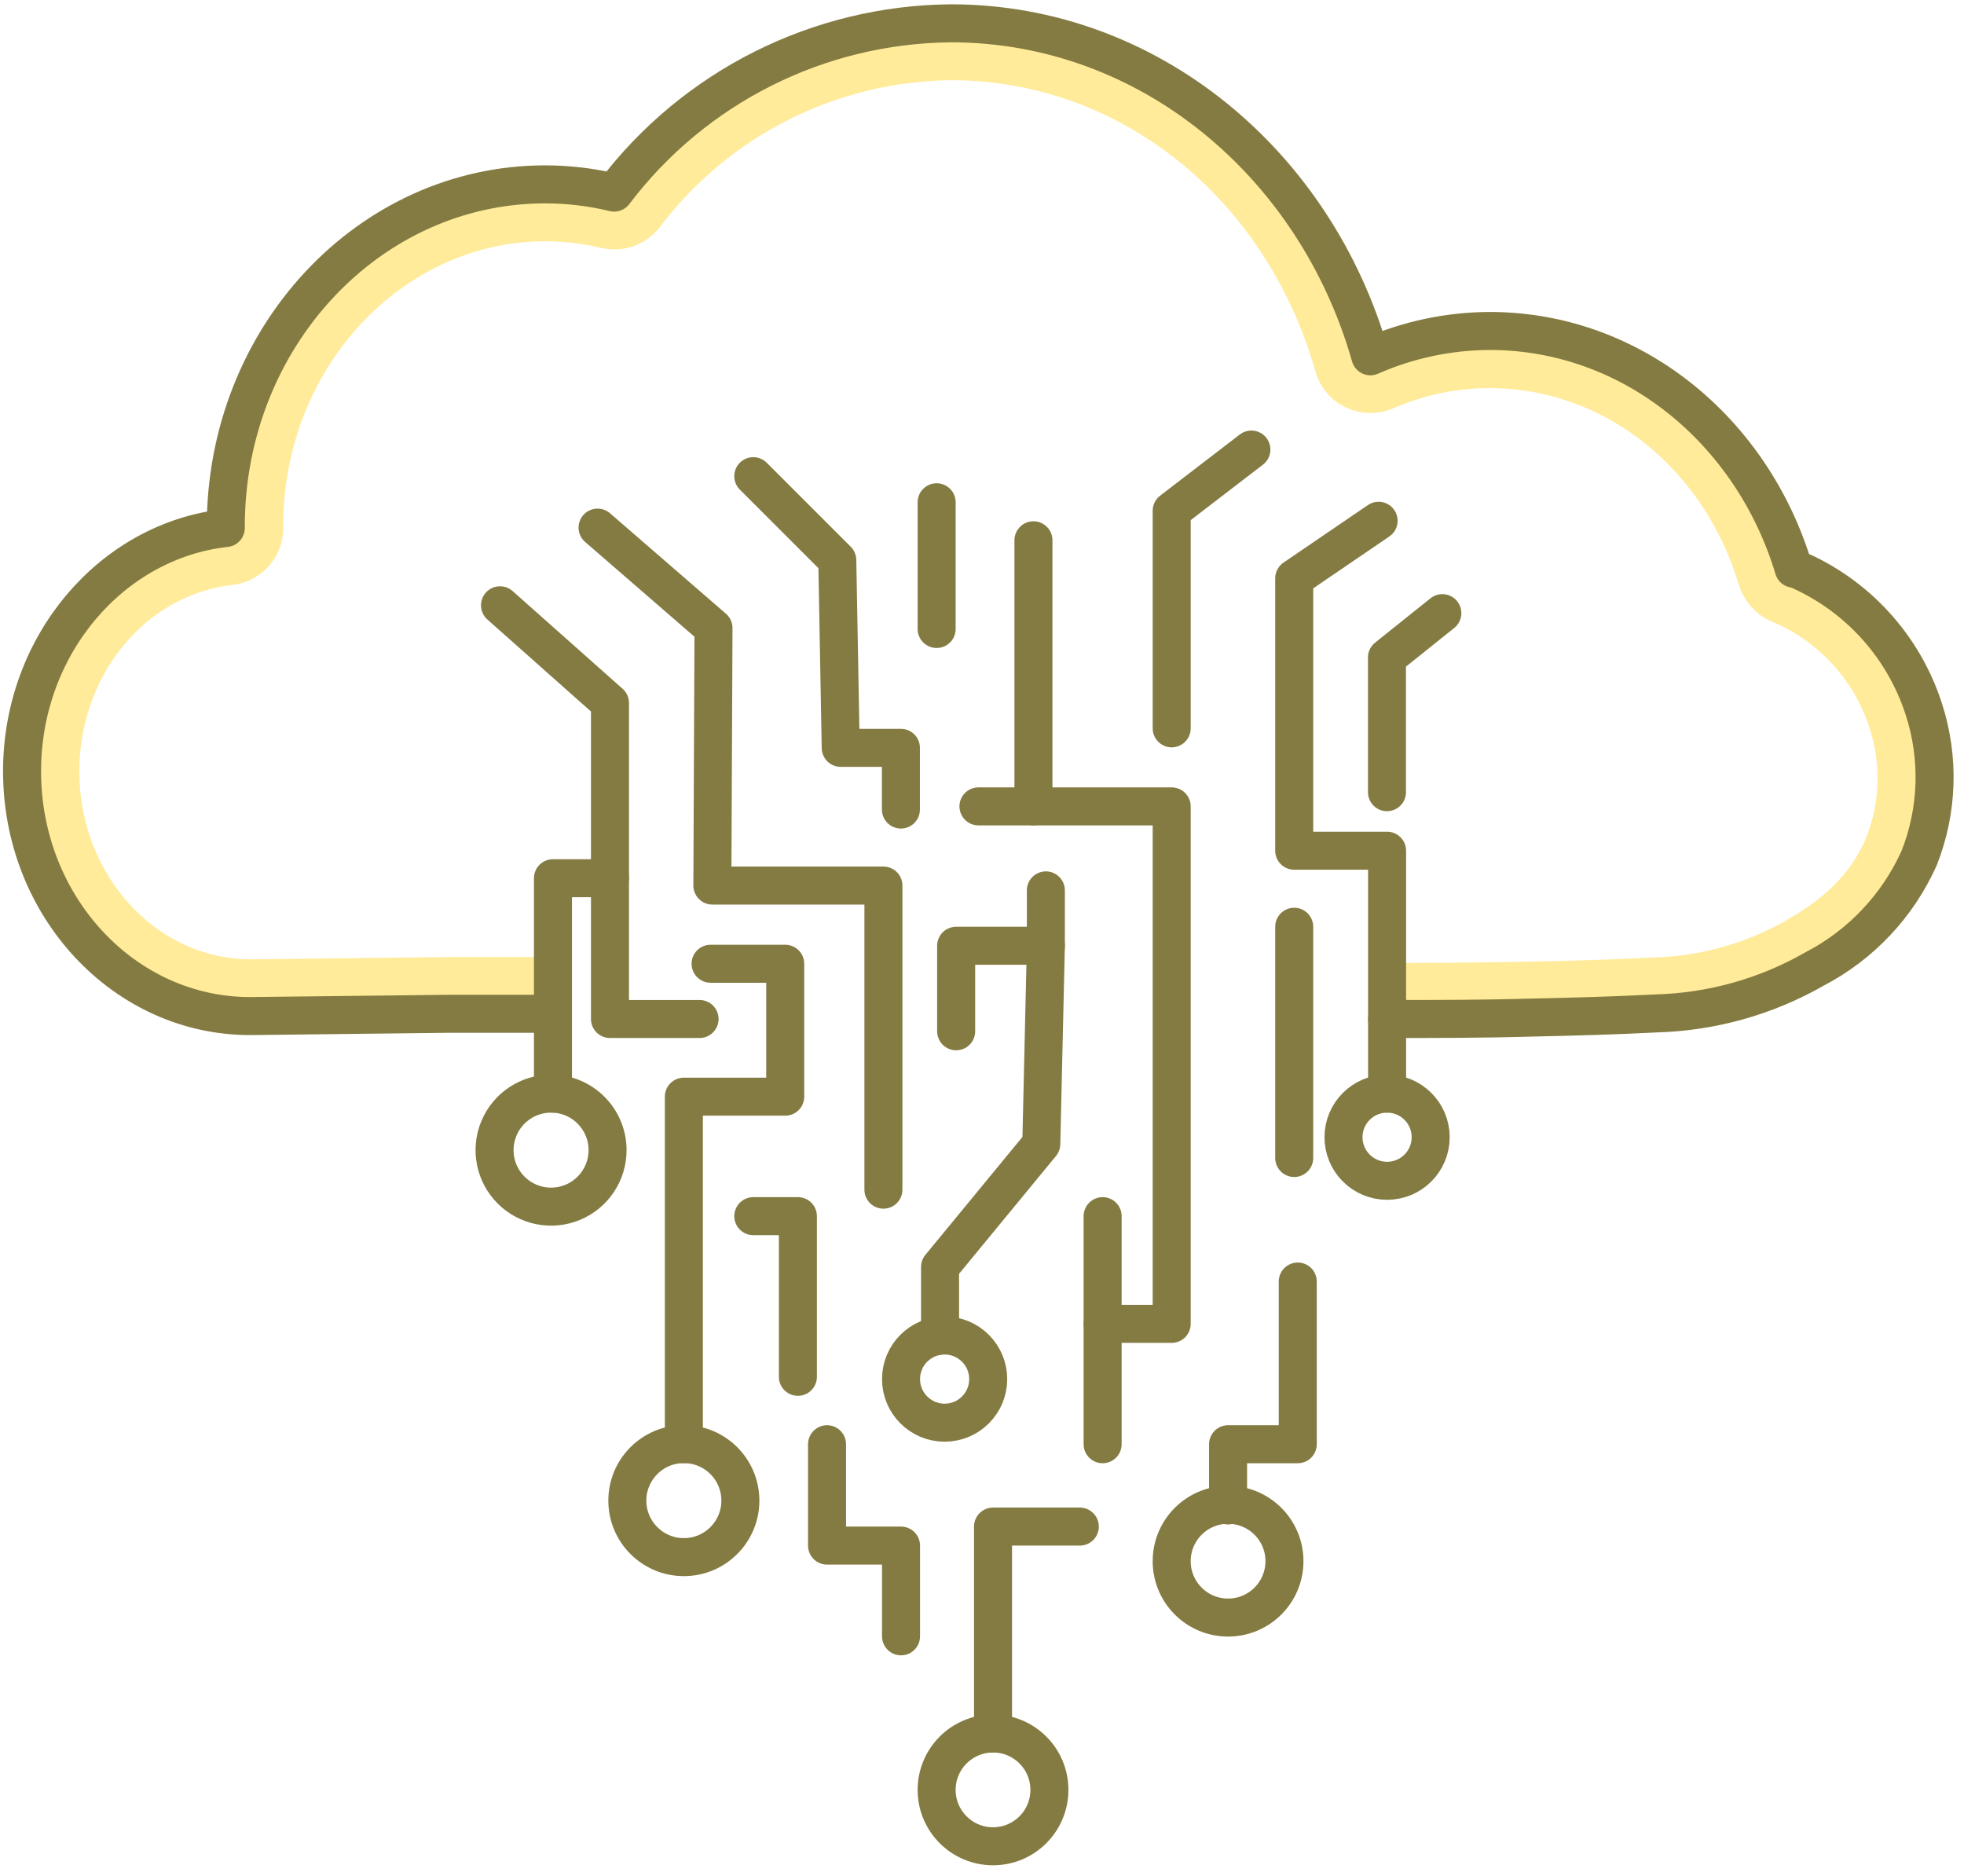
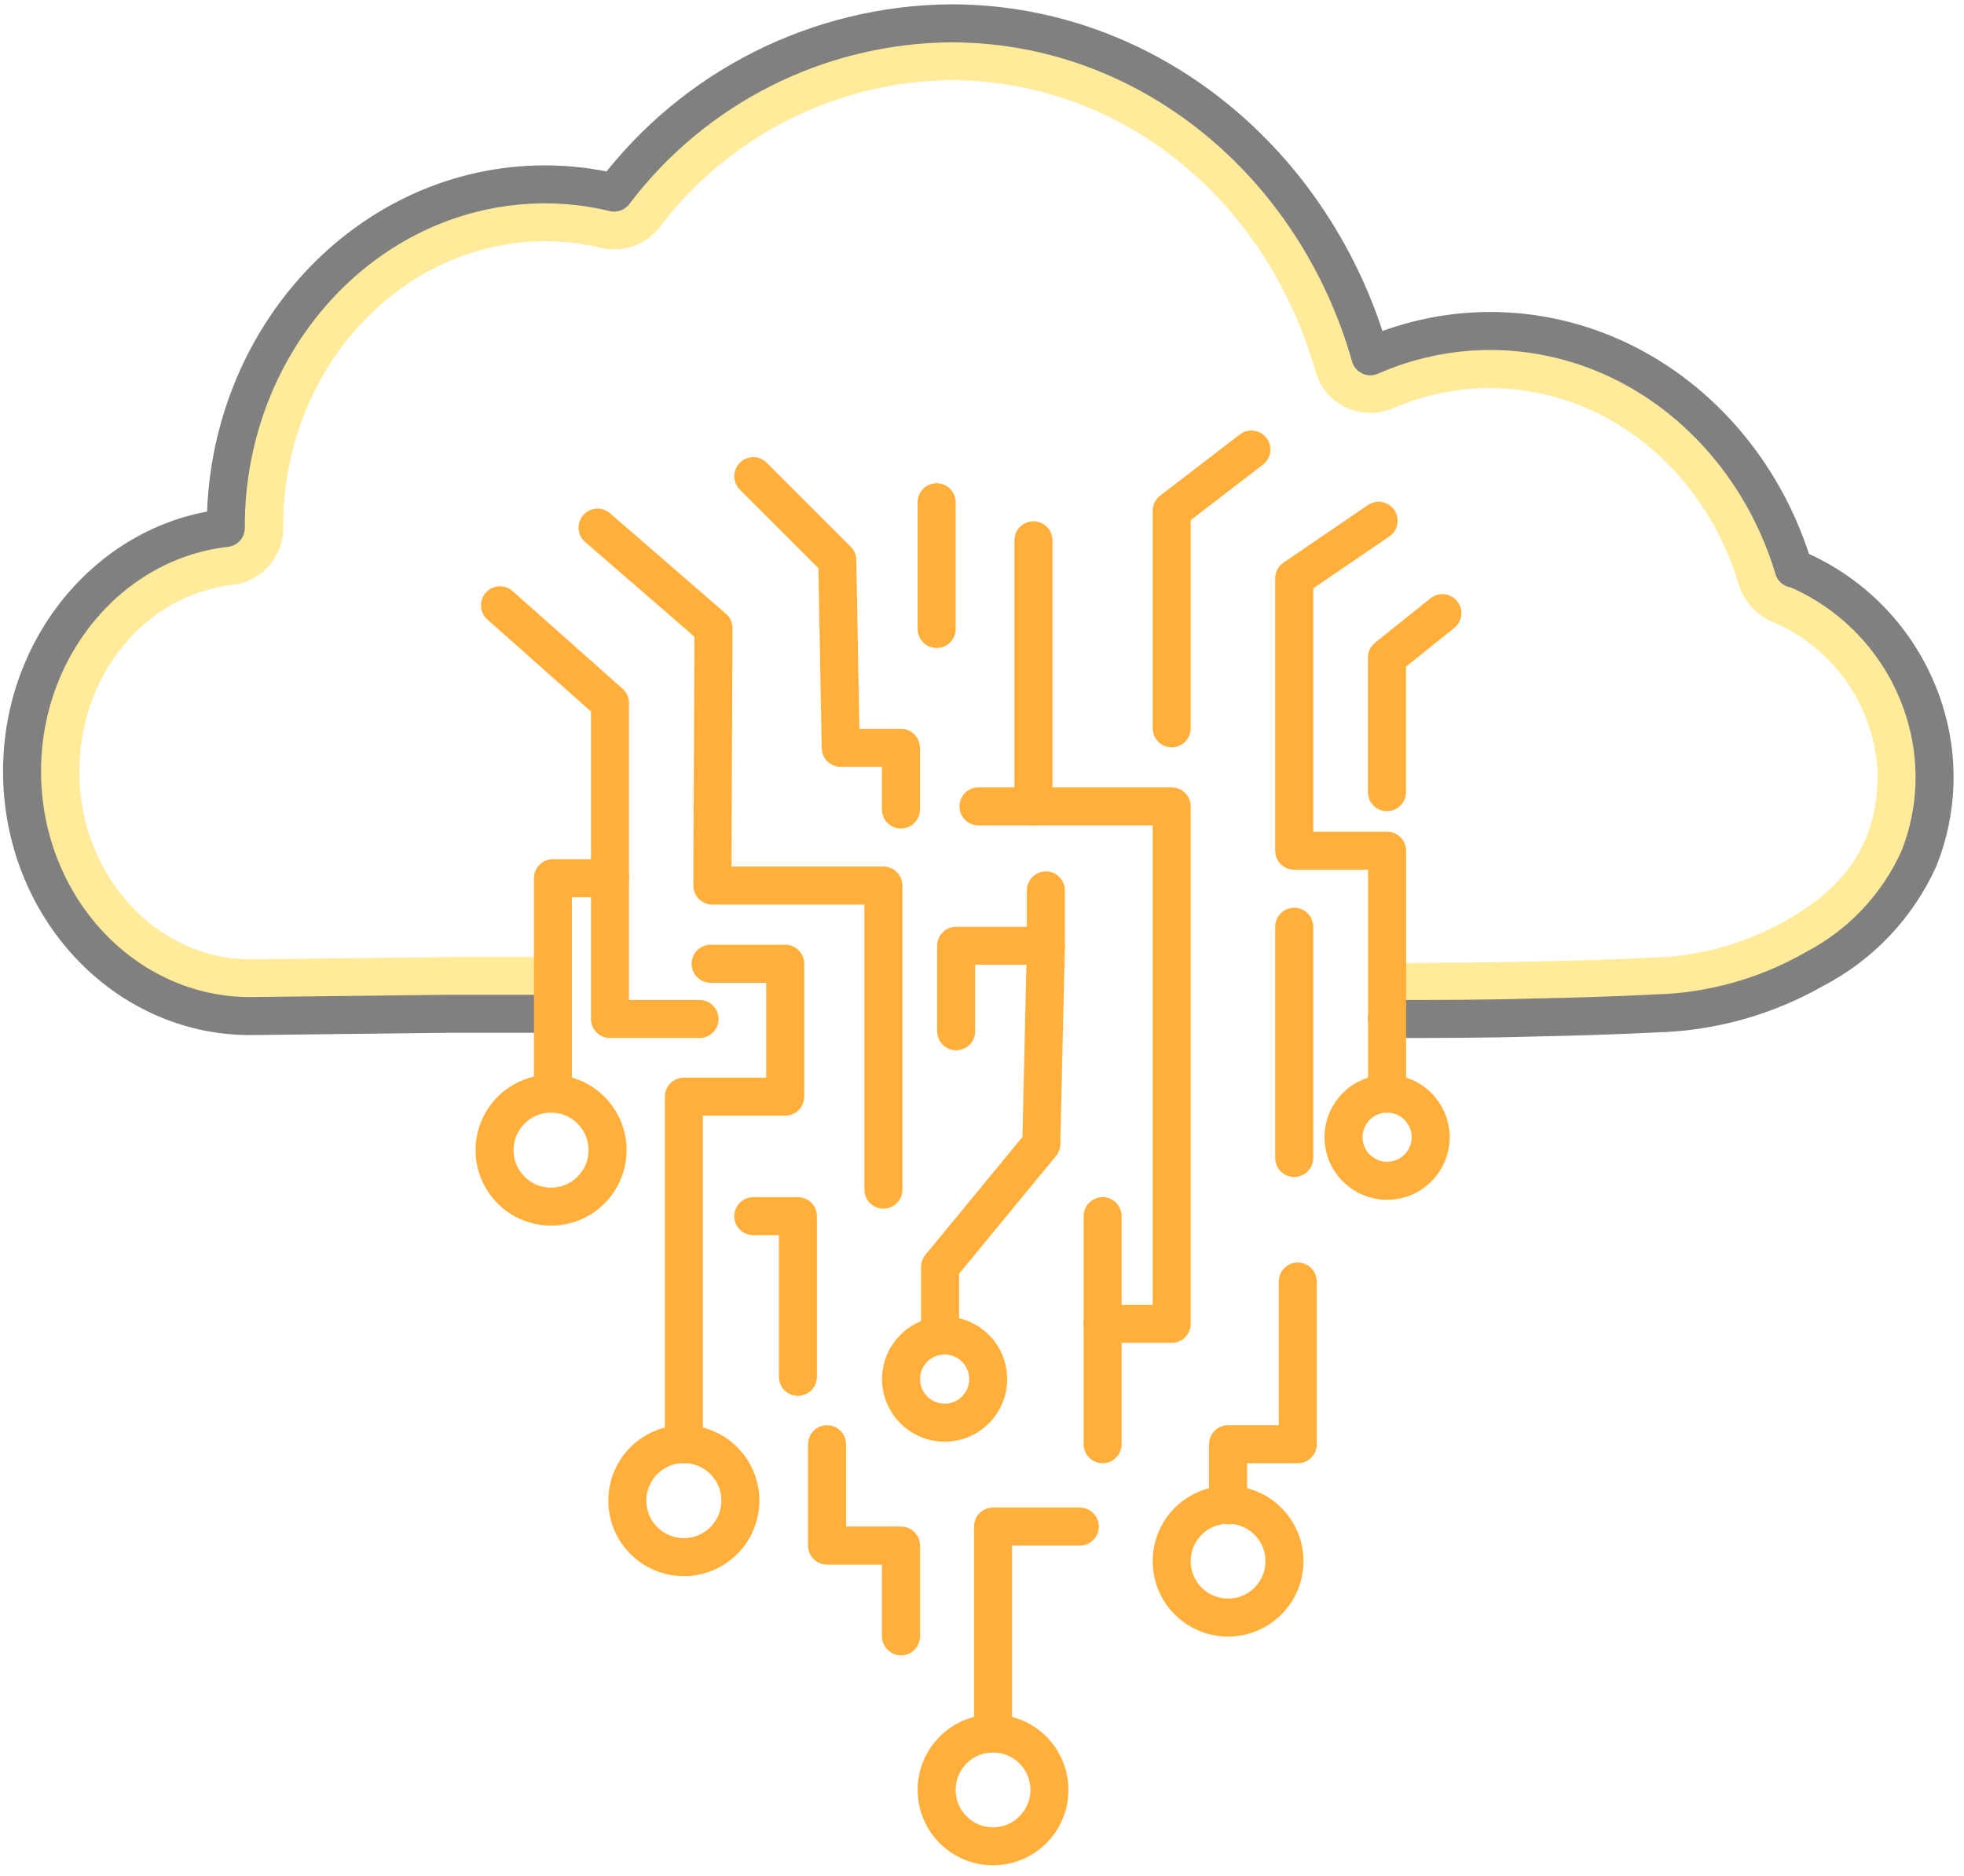
<svg xmlns="http://www.w3.org/2000/svg" width="155px" height="148px" viewBox="0 0 155 148" version="1.1">
  <g id="Page-1" stroke="none" stroke-width="1" fill="none" fill-rule="evenodd">
    <g id="_Group_223" transform="translate(1, 1)">
      <g id="_Group_224" fill="#FFEB99" fill-rule="nonzero">
        <path d="M151.31,54.82 C149.655,49.73 145.882,45.604 140.96,43.5 C137.47,32.21 127.7,24.64 116.57,24.64 C113.456,24.64 110.371,25.248 107.49,26.43 C102.8,10.8 89.49,0.33 74.06,0.33 C63.565,0.406 53.69,5.312 47.29,13.63 C38.673,11.704 29.689,14.593 23.81,21.18 C19.027,26.382 16.363,33.184 16.34,40.25 C7.14,41.54 0.26,49.9 0.26,59.89 C0.26,70.82 8.56,79.71 18.8,79.71 L34.38,79.53 L42.8,79.53 L42.8,74.53 L34.66,74.53 L18.77,74.71 C11.32,74.71 5.26,68.06 5.26,59.89 C5.26,52.28 10.46,45.95 17.35,45.16 C19.625,44.901 21.344,42.979 21.35,40.69 C21.355,40.627 21.355,40.563 21.35,40.5 C21.35,28.11 30.66,18.04 42.06,18.04 C43.546,18.046 45.025,18.224 46.47,18.57 C48.182,18.963 49.966,18.332 51.05,16.95 C56.502,9.722 64.997,5.43 74.05,5.33 C87.35,5.33 98.91,14.58 102.82,28.33 C103.174,29.578 104.054,30.611 105.23,31.16 C106.4,31.712 107.75,31.737 108.94,31.23 C111.343,30.179 113.937,29.634 116.56,29.63 C125.56,29.63 133.46,35.88 136.24,45.18 C136.682,46.576 137.751,47.686 139.13,48.18 C142.642,49.745 145.328,52.724 146.52,56.38 C147.471,59.216 147.39,62.298 146.29,65.08 C144.75,68.81 141.72,70.6 139.9,71.68 C136.71,73.478 133.13,74.47 129.47,74.57 C125.91,74.75 122.39,74.84 119.72,74.89 C116.44,74.96 112.99,74.99 109.24,75 L109.24,80 C113.03,80 116.5,80 119.82,79.89 C122.53,79.83 126.1,79.75 129.72,79.56 C134.194,79.436 138.567,78.206 142.45,75.98 C146.201,74.016 149.182,70.845 150.91,66.98 C152.478,63.102 152.619,58.793 151.31,54.82 Z M16.31,40.69 C16.328,40.911 16.372,41.129 16.44,41.34 C16.373,41.13 16.339,40.911 16.34,40.69 L16.31,40.69 Z" id="_Compound_Path_30" />
      </g>
-       <path d="M108.47,79.42 C112.26,79.42 116.04,79.42 119.82,79.31 C123.12,79.24 126.42,79.15 129.71,78.98 C134.103,78.86 138.397,77.654 142.21,75.47 C145.867,73.566 148.774,70.483 150.46,66.72 C151.946,62.966 152.077,58.811 150.83,54.97 C149.223,49.975 145.521,45.927 140.69,43.88 L140.63,43.88 L140.56,43.88 C137.3,33 127.8,25.12 116.56,25.12 C113.319,25.134 110.116,25.814 107.15,27.12 C102.83,11.91 89.65,0.84 74.05,0.84 C63.596,0.926 53.776,5.862 47.47,14.2 C45.689,13.77 43.863,13.552 42.03,13.55 C28.11,13.55 16.82,25.65 16.82,40.55 C16.82,40.55 16.82,40.63 16.82,40.67 C7.82,41.67 0.74,49.9 0.74,59.87 C0.74,70.54 8.8,79.19 18.74,79.19 L34.37,79.01 L42.61,79.01" id="_Path_981" stroke="#847B42" stroke-width="3" stroke-linecap="round" stroke-linejoin="round" />
-       <path d="M46.95,89.76 C46.954,91.565 45.87,93.194 44.204,93.888 C42.537,94.581 40.617,94.202 39.34,92.927 C38.062,91.652 37.679,89.733 38.369,88.066 C39.058,86.398 40.685,85.31 42.49,85.31 C44.949,85.31 46.944,87.301 46.95,89.76 Z" id="_Path_982" stroke="#847B42" stroke-width="3" stroke-linecap="round" stroke-linejoin="round" />
-       <path d="M57.43,117.43 C57.43,119.893 55.433,121.89 52.97,121.89 C50.507,121.89 48.51,119.893 48.51,117.43 C48.51,114.967 50.507,112.97 52.97,112.97 C55.433,112.97 57.43,114.967 57.43,117.43 Z" id="_Path_983" stroke="#847B42" stroke-width="3" stroke-linecap="round" stroke-linejoin="round" />
-       <circle id="_Path_984" stroke="#847B42" stroke-width="3" stroke-linecap="round" stroke-linejoin="round" cx="77.37" cy="140.26" r="4.45" />
-       <circle id="_Path_985" stroke="#847B42" stroke-width="3" stroke-linecap="round" stroke-linejoin="round" cx="95.92" cy="122.21" r="4.45" />
-       <circle id="_Path_986" stroke="#847B42" stroke-width="3" stroke-linecap="round" stroke-linejoin="round" cx="108.47" cy="88.75" r="3.44" />
-       <circle id="_Path_987" stroke="#847B42" stroke-width="3" stroke-linecap="round" stroke-linejoin="round" cx="73.55" cy="107.84" r="3.44" />
-       <polyline id="_Path_988" stroke="#847B42" stroke-width="3" stroke-linecap="round" stroke-linejoin="round" points="80.56 41.64 80.56 62.64 91.47 62.64 91.47 103.48 86.02 103.48 86.02 112.98" />
-       <polyline id="_Path_989" stroke="#847B42" stroke-width="3" stroke-linecap="round" stroke-linejoin="round" points="73.19 104.41 73.19 98.99 81.18 89.28 81.54 73.64 74.46 73.64 74.46 80.39" />
-       <polyline id="_Path_990" stroke="#847B42" stroke-width="3" stroke-linecap="round" stroke-linejoin="round" points="107.8 40.1 101.14 44.64 101.14 66.14 108.47 66.14 108.47 79.42 108.47 85.31" />
-       <path d="M101.14,72.14 L101.14,90.39" id="_Path_991" stroke="#847B42" stroke-width="3" stroke-linecap="round" stroke-linejoin="round" />
-       <polyline id="_Path_992" stroke="#847B42" stroke-width="3" stroke-linecap="round" stroke-linejoin="round" points="91.47 56.48 91.47 39.31 97.76 34.48" />
-       <polyline id="_Path_993" stroke="#847B42" stroke-width="3" stroke-linecap="round" stroke-linejoin="round" points="68.72 92.89 68.72 68.89 55.22 68.89 55.31 48.57 46.16 40.64" />
-       <polyline id="_Path_994" stroke="#847B42" stroke-width="3" stroke-linecap="round" stroke-linejoin="round" points="52.97 112.98 52.97 85.55 60.97 85.55 60.97 75.06 55.08 75.06" />
-       <polyline id="_Path_995" stroke="#847B42" stroke-width="3" stroke-linecap="round" stroke-linejoin="round" points="61.97 107.66 61.97 94.98 58.45 94.98" />
-       <polyline id="_Path_996" stroke="#847B42" stroke-width="3" stroke-linecap="round" stroke-linejoin="round" points="70.1 62.89 70.1 58.02 65.35 58.02 65.08 43.21 58.45 36.58" />
-       <polyline id="_Path_997" stroke="#847B42" stroke-width="3" stroke-linecap="round" stroke-linejoin="round" points="42.64 85.31 42.64 78.99 42.64 68.31 47.14 68.31 47.14 54.48 38.46 46.77" />
-       <polyline id="_Path_998" stroke="#847B42" stroke-width="3" stroke-linecap="round" stroke-linejoin="round" points="108.46 61.52 108.46 50.89 112.83 47.39" />
-       <path d="M72.92,48.64 L72.92,38.64" id="_Path_999" stroke="#847B42" stroke-width="3" stroke-linecap="round" stroke-linejoin="round" />
-       <polyline id="_Path_1000" stroke="#847B42" stroke-width="3" stroke-linecap="round" stroke-linejoin="round" points="64.27 112.98 64.27 120.98 70.11 120.98 70.11 128.14" />
-       <polyline id="_Path_1001" stroke="#847B42" stroke-width="3" stroke-linecap="round" stroke-linejoin="round" points="101.42 100.14 101.42 112.98 95.92 112.98 95.92 117.81" />
-       <polyline id="_Path_1002" stroke="#847B42" stroke-width="3" stroke-linecap="round" stroke-linejoin="round" points="84.22 119.48 77.37 119.48 77.37 135.81" />
-       <path d="M81.54,73.64 L81.54,69.27" id="_Path_1003" stroke="#847B42" stroke-width="3" stroke-linecap="round" stroke-linejoin="round" />
-       <polyline id="_Path_1004" stroke="#847B42" stroke-width="3" stroke-linecap="round" stroke-linejoin="round" points="47.14 68.31 47.14 79.42 54.21 79.42" />
-       <path d="M86.02,103.48 L86.02,94.98" id="_Path_1005" stroke="#847B42" stroke-width="3" stroke-linecap="round" stroke-linejoin="round" />
-       <path d="M80.56,62.64 L76.22,62.64" id="_Path_1006" stroke="#847B42" stroke-width="3" stroke-linecap="round" stroke-linejoin="round" />
+       <path d="M108.47,79.42 C112.26,79.42 116.04,79.42 119.82,79.31 C123.12,79.24 126.42,79.15 129.71,78.98 C134.103,78.86 138.397,77.654 142.21,75.47 C145.867,73.566 148.774,70.483 150.46,66.72 C151.946,62.966 152.077,58.811 150.83,54.97 C149.223,49.975 145.521,45.927 140.69,43.88 L140.63,43.88 L140.56,43.88 C137.3,33 127.8,25.12 116.56,25.12 C113.319,25.134 110.116,25.814 107.15,27.12 C102.83,11.91 89.65,0.84 74.05,0.84 C63.596,0.926 53.776,5.862 47.47,14.2 C45.689,13.77 43.863,13.552 42.03,13.55 C28.11,13.55 16.82,25.65 16.82,40.55 C16.82,40.55 16.82,40.63 16.82,40.67 C7.82,41.67 0.74,49.9 0.74,59.87 C0.74,70.54 8.8,79.19 18.74,79.19 L34.37,79.01 L42.61,79.01" id="_Path_981" stroke="grey" stroke-width="3" stroke-linecap="round" stroke-linejoin="round" />
+       <path d="M46.95,89.76 C46.954,91.565 45.87,93.194 44.204,93.888 C42.537,94.581 40.617,94.202 39.34,92.927 C38.062,91.652 37.679,89.733 38.369,88.066 C39.058,86.398 40.685,85.31 42.49,85.31 C44.949,85.31 46.944,87.301 46.95,89.76 Z" id="_Path_982" stroke="#ffaf3a" stroke-width="3" stroke-linecap="round" stroke-linejoin="round" />
+       <path d="M57.43,117.43 C57.43,119.893 55.433,121.89 52.97,121.89 C50.507,121.89 48.51,119.893 48.51,117.43 C48.51,114.967 50.507,112.97 52.97,112.97 C55.433,112.97 57.43,114.967 57.43,117.43 Z" id="_Path_983" stroke="#ffaf3a" stroke-width="3" stroke-linecap="round" stroke-linejoin="round" />
+       <circle id="_Path_984" stroke="#ffaf3a" stroke-width="3" stroke-linecap="round" stroke-linejoin="round" cx="77.37" cy="140.26" r="4.45" />
+       <circle id="_Path_985" stroke="#ffaf3a" stroke-width="3" stroke-linecap="round" stroke-linejoin="round" cx="95.92" cy="122.21" r="4.45" />
+       <circle id="_Path_986" stroke="#ffaf3a" stroke-width="3" stroke-linecap="round" stroke-linejoin="round" cx="108.47" cy="88.75" r="3.44" />
+       <circle id="_Path_987" stroke="#ffaf3a" stroke-width="3" stroke-linecap="round" stroke-linejoin="round" cx="73.55" cy="107.84" r="3.44" />
+       <polyline id="_Path_988" stroke="#ffaf3a" stroke-width="3" stroke-linecap="round" stroke-linejoin="round" points="80.56 41.64 80.56 62.64 91.47 62.64 91.47 103.48 86.02 103.48 86.02 112.98" />
+       <polyline id="_Path_989" stroke="#ffaf3a" stroke-width="3" stroke-linecap="round" stroke-linejoin="round" points="73.19 104.41 73.19 98.99 81.18 89.28 81.54 73.64 74.46 73.64 74.46 80.39" />
+       <polyline id="_Path_990" stroke="#ffaf3a" stroke-width="3" stroke-linecap="round" stroke-linejoin="round" points="107.8 40.1 101.14 44.64 101.14 66.14 108.47 66.14 108.47 79.42 108.47 85.31" />
+       <path d="M101.14,72.14 L101.14,90.39" id="_Path_991" stroke="#ffaf3a" stroke-width="3" stroke-linecap="round" stroke-linejoin="round" />
+       <polyline id="_Path_992" stroke="#ffaf3a" stroke-width="3" stroke-linecap="round" stroke-linejoin="round" points="91.47 56.48 91.47 39.31 97.76 34.48" />
+       <polyline id="_Path_993" stroke="#ffaf3a" stroke-width="3" stroke-linecap="round" stroke-linejoin="round" points="68.72 92.89 68.72 68.89 55.22 68.89 55.31 48.57 46.16 40.64" />
+       <polyline id="_Path_994" stroke="#ffaf3a" stroke-width="3" stroke-linecap="round" stroke-linejoin="round" points="52.97 112.98 52.97 85.55 60.97 85.55 60.97 75.06 55.08 75.06" />
+       <polyline id="_Path_995" stroke="#ffaf3a" stroke-width="3" stroke-linecap="round" stroke-linejoin="round" points="61.97 107.66 61.97 94.98 58.45 94.98" />
+       <polyline id="_Path_996" stroke="#ffaf3a" stroke-width="3" stroke-linecap="round" stroke-linejoin="round" points="70.1 62.89 70.1 58.02 65.35 58.02 65.08 43.21 58.45 36.58" />
+       <polyline id="_Path_997" stroke="#ffaf3a" stroke-width="3" stroke-linecap="round" stroke-linejoin="round" points="42.64 85.31 42.64 78.99 42.64 68.31 47.14 68.31 47.14 54.48 38.46 46.77" />
+       <polyline id="_Path_998" stroke="#ffaf3a" stroke-width="3" stroke-linecap="round" stroke-linejoin="round" points="108.46 61.52 108.46 50.89 112.83 47.39" />
+       <path d="M72.92,48.64 L72.92,38.64" id="_Path_999" stroke="#ffaf3a" stroke-width="3" stroke-linecap="round" stroke-linejoin="round" />
+       <polyline id="_Path_1000" stroke="#ffaf3a" stroke-width="3" stroke-linecap="round" stroke-linejoin="round" points="64.27 112.98 64.27 120.98 70.11 120.98 70.11 128.14" />
+       <polyline id="_Path_1001" stroke="#ffaf3a" stroke-width="3" stroke-linecap="round" stroke-linejoin="round" points="101.42 100.14 101.42 112.98 95.92 112.98 95.92 117.81" />
+       <polyline id="_Path_1002" stroke="#ffaf3a" stroke-width="3" stroke-linecap="round" stroke-linejoin="round" points="84.22 119.48 77.37 119.48 77.37 135.81" />
+       <path d="M81.54,73.64 L81.54,69.27" id="_Path_1003" stroke="#ffaf3a" stroke-width="3" stroke-linecap="round" stroke-linejoin="round" />
+       <polyline id="_Path_1004" stroke="#ffaf3a" stroke-width="3" stroke-linecap="round" stroke-linejoin="round" points="47.14 68.31 47.14 79.42 54.21 79.42" />
+       <path d="M86.02,103.48 L86.02,94.98" id="_Path_1005" stroke="#ffaf3a" stroke-width="3" stroke-linecap="round" stroke-linejoin="round" />
+       <path d="M80.56,62.64 L76.22,62.64" id="_Path_1006" stroke="#ffaf3a" stroke-width="3" stroke-linecap="round" stroke-linejoin="round" />
    </g>
  </g>
</svg>
